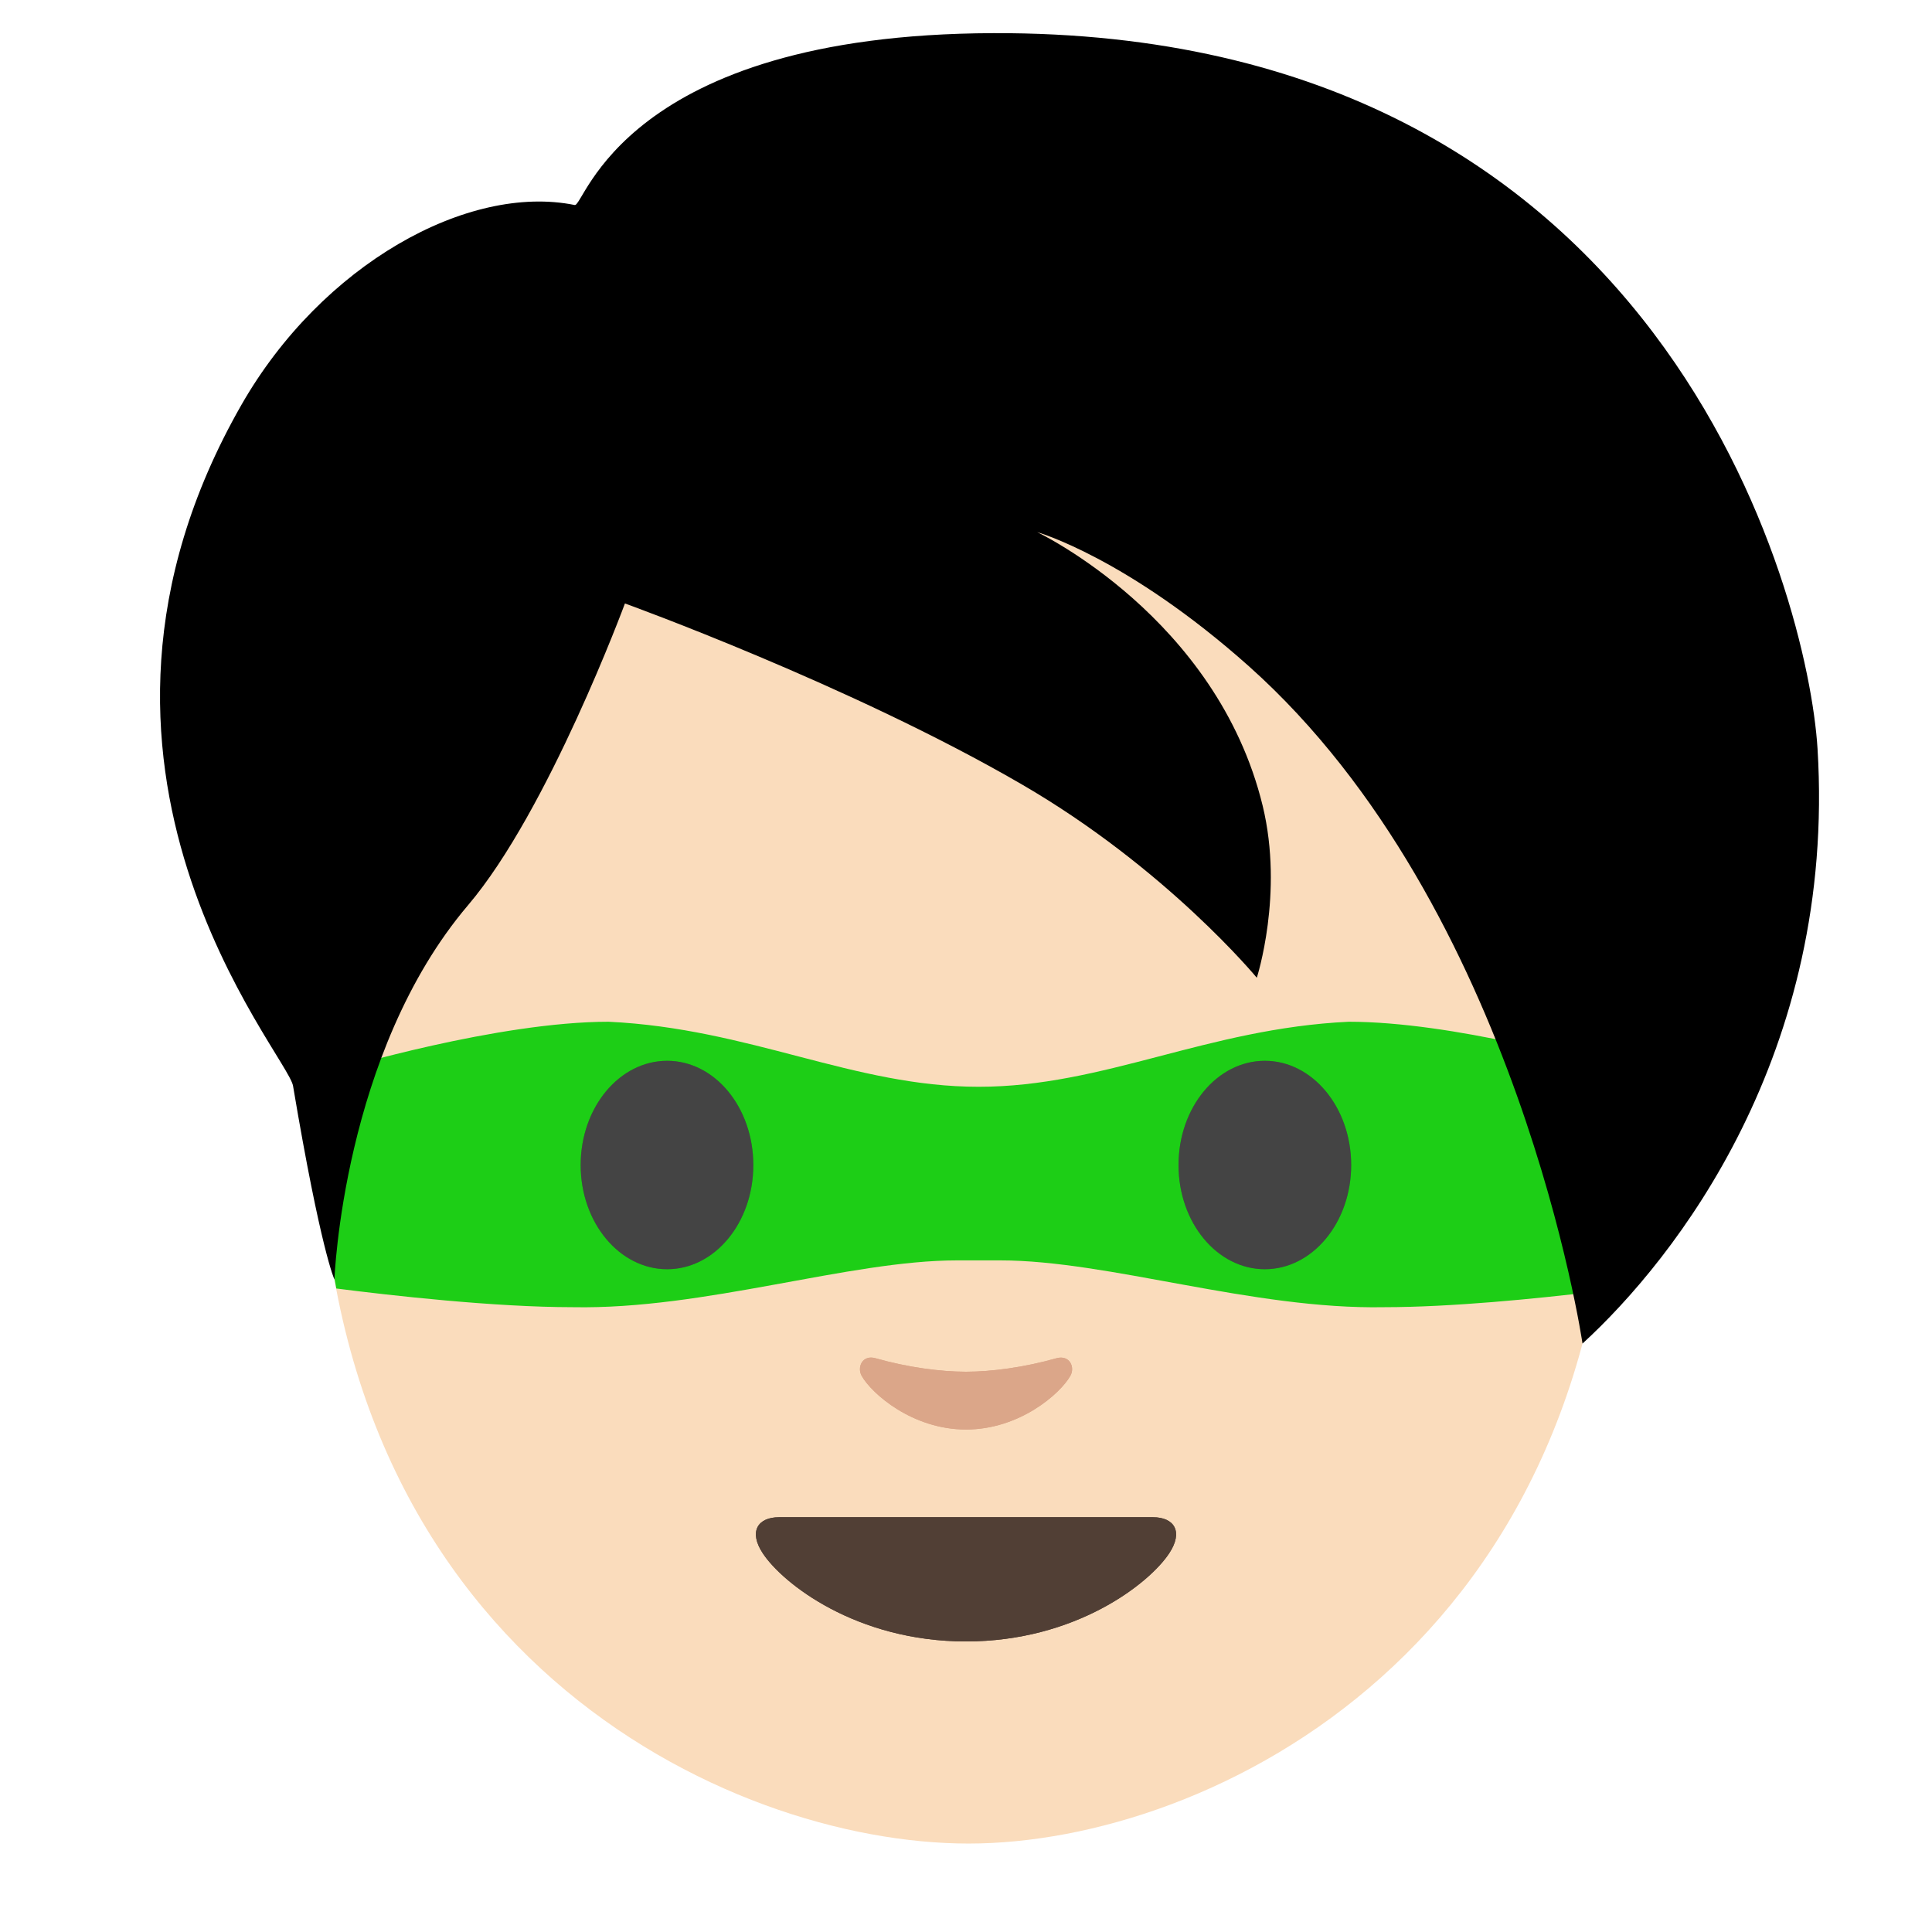
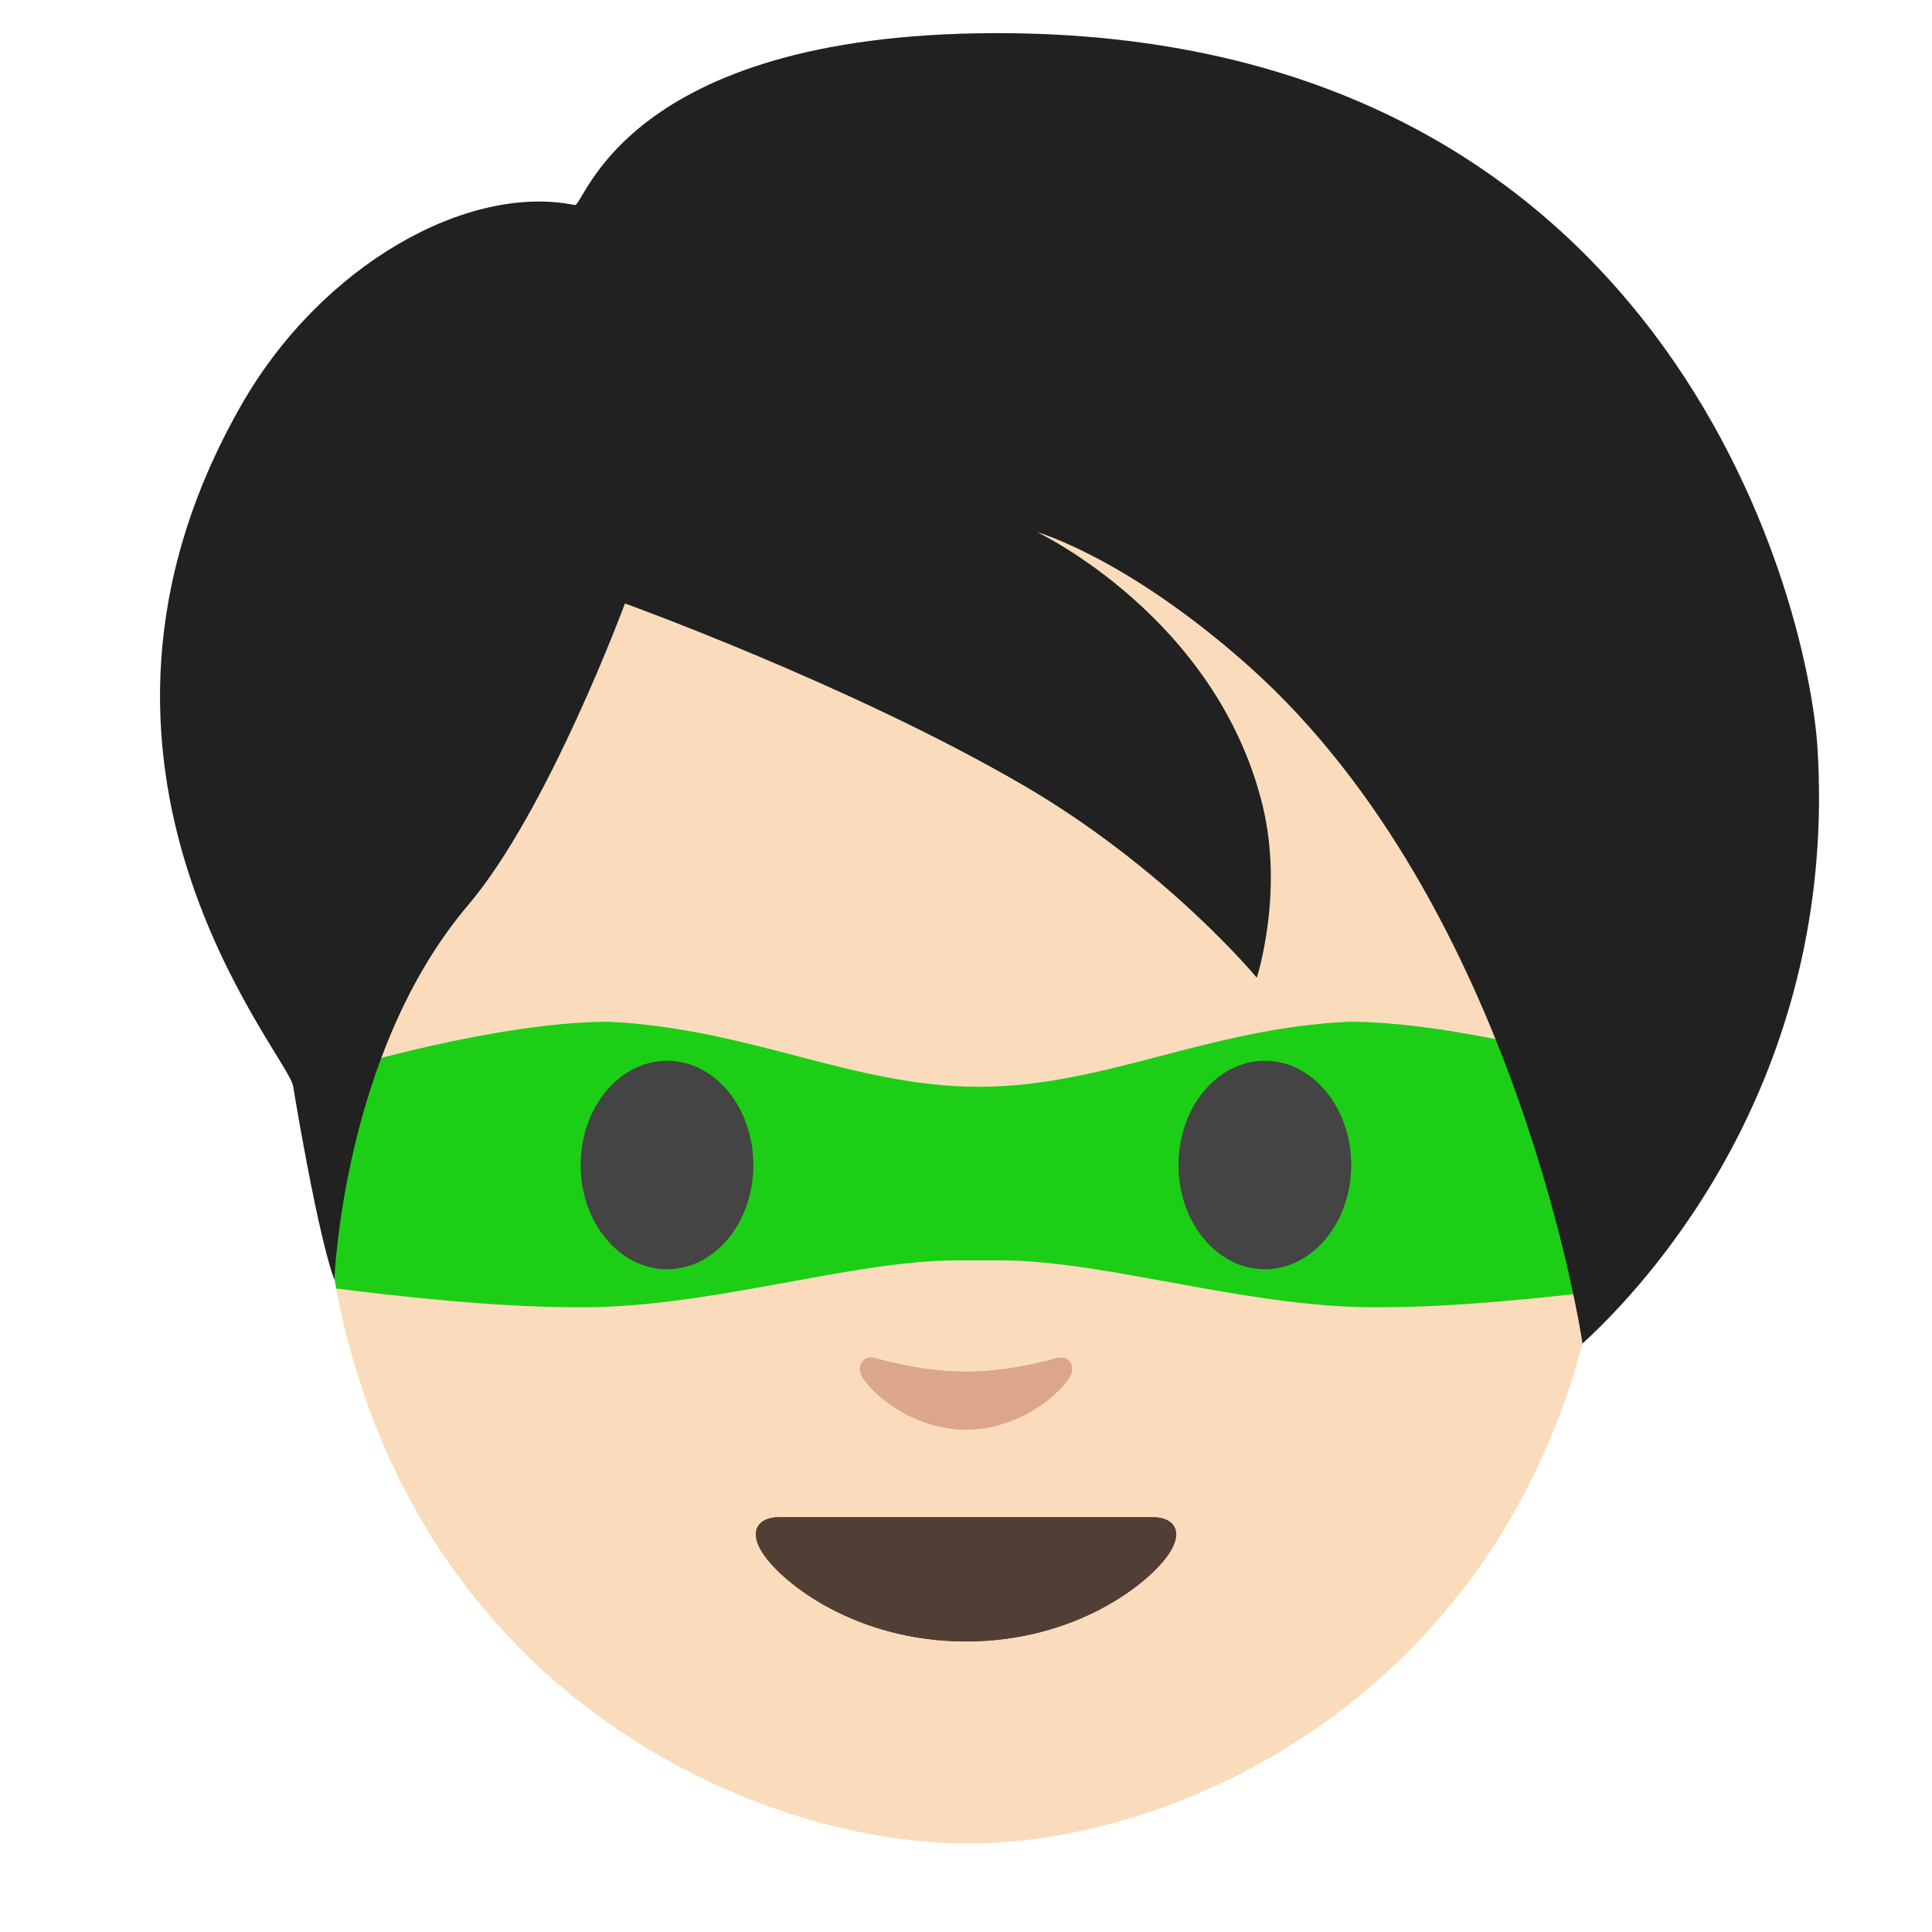
<svg xmlns="http://www.w3.org/2000/svg" width="128" height="128" viewBox="0 0 128 128">
  <path d="M64.17 14.87c-33.11 0-42.95 23.36-42.95 58.91 0 35.56 26.86 48.36 42.95 48.36 16.09 0 42.61-13.14 42.61-48.69 0-35.56-9.5-58.58-42.61-58.58z" fill="#fadcbc" />
  <path d="M76.38 100.52H64 51.62c-1.42 0-2.03.95-1.09 2.38 1.31 2 6.19 5.85 13.47 5.85s12.16-3.85 13.47-5.85c.94-1.43.33-2.38-1.09-2.38z" fill="#513f35" />
  <path d="M69.98 89.99c-2.11.6-4.29.89-5.98.89-1.69 0-3.87-.29-5.98-.89-.9-.26-1.25.6-.93 1.17.67 1.18 3.36 3.55 6.91 3.55 3.55 0 6.24-2.37 6.91-3.55.33-.57-.03-1.42-.93-1.17z" fill="#dba689" />
  <path d="M49.91 77.19c0 3.81-2.55 6.9-5.71 6.9s-5.73-3.09-5.73-6.9c0-3.82 2.57-6.91 5.73-6.91 3.16 0 5.71 3.09 5.71 6.91M78.08 77.19c0 3.81 2.56 6.9 5.72 6.9 3.15 0 5.72-3.09 5.72-6.9 0-3.82-2.57-6.91-5.72-6.91-3.16 0-5.72 3.09-5.72 6.91" fill="#444" />
  <path d="M76.38 100.52H64 51.62c-1.42 0-2.03.95-1.09 2.38 1.31 2 6.19 5.85 13.47 5.85s12.16-3.85 13.47-5.85c.94-1.43.33-2.38-1.09-2.38z" fill="#513f35" />
  <path d="M69.98 89.99c-2.11.6-4.29.89-5.98.89-1.69 0-3.87-.29-5.98-.89-.9-.26-1.25.6-.93 1.17.67 1.18 3.36 3.55 6.91 3.55 3.55 0 6.24-2.37 6.91-3.55.33-.57-.03-1.42-.93-1.17z" fill="#dba689" />
  <path d="M40.322 67.693c-7.355 0-17.828 3.153-17.828 3.153-.456.384-.868.774-1.258 1.168-.005.588-.015 1.17-.015 1.765 0 4.175.38 8.025 1.06 11.588 3.563.455 10.445 1.238 15.692 1.238 8.708.165 18.27-3.101 25.427-3.101h2.877c7.159 0 16.722 3.266 25.43 3.101 4.466 0 10.1-.569 13.932-1.025.735-3.716 1.14-7.752 1.14-12.13 0-.92-.01-1.824-.023-2.725-1.158-.341-10.495-3.032-17.399-3.032-9.4.446-16.22 4.309-24.517 4.309-8.298 0-15.117-3.863-24.518-4.309z" fill="#00cd00" fill-opacity=".879" />
  <path d="M49.91 77.19c0 3.81-2.55 6.9-5.71 6.9s-5.73-3.09-5.73-6.9c0-3.82 2.57-6.91 5.73-6.91 3.16 0 5.71 3.09 5.71 6.91M78.08 77.19c0 3.81 2.56 6.9 5.72 6.9 3.15 0 5.72-3.09 5.72-6.9 0-3.82-2.57-6.91-5.72-6.91-3.16 0-5.72 3.09-5.72 6.91" fill="#444" />
-   <path d="M65.807 2.196c-24.526.081-27.073 11.519-27.73 11.387-7.067-1.437-16.762 3.937-22.082 13.24-13.742 24.039 3.07 43.007 3.42 45.122 1.838 10.922 2.742 12.825 2.742 12.825s.544-15.021 8.853-24.799c5.31-6.245 10.394-19.99 10.394-19.99s14.923 5.385 26.272 11.974c9.603 5.567 15.591 12.824 15.591 12.824s1.798-5.567.39-11.387c-3.04-12.5-14.943-18.138-14.943-18.138s5.946 1.68 14.04 8.897c17.85 15.942 22.092 44.863 22.092 44.863 6.121-5.607 16.813-19.174 15.57-39.418-.626-10.101-10.188-47.552-54.609-47.4z" fill="212121" stroke-width="1.02" />
+   <path d="M65.807 2.196c-24.526.081-27.073 11.519-27.73 11.387-7.067-1.437-16.762 3.937-22.082 13.24-13.742 24.039 3.07 43.007 3.42 45.122 1.838 10.922 2.742 12.825 2.742 12.825s.544-15.021 8.853-24.799c5.31-6.245 10.394-19.99 10.394-19.99s14.923 5.385 26.272 11.974c9.603 5.567 15.591 12.824 15.591 12.824s1.798-5.567.39-11.387c-3.04-12.5-14.943-18.138-14.943-18.138s5.946 1.68 14.04 8.897c17.85 15.942 22.092 44.863 22.092 44.863 6.121-5.607 16.813-19.174 15.57-39.418-.626-10.101-10.188-47.552-54.609-47.4z" fill="#212121" stroke-width="1.02" />
</svg>
